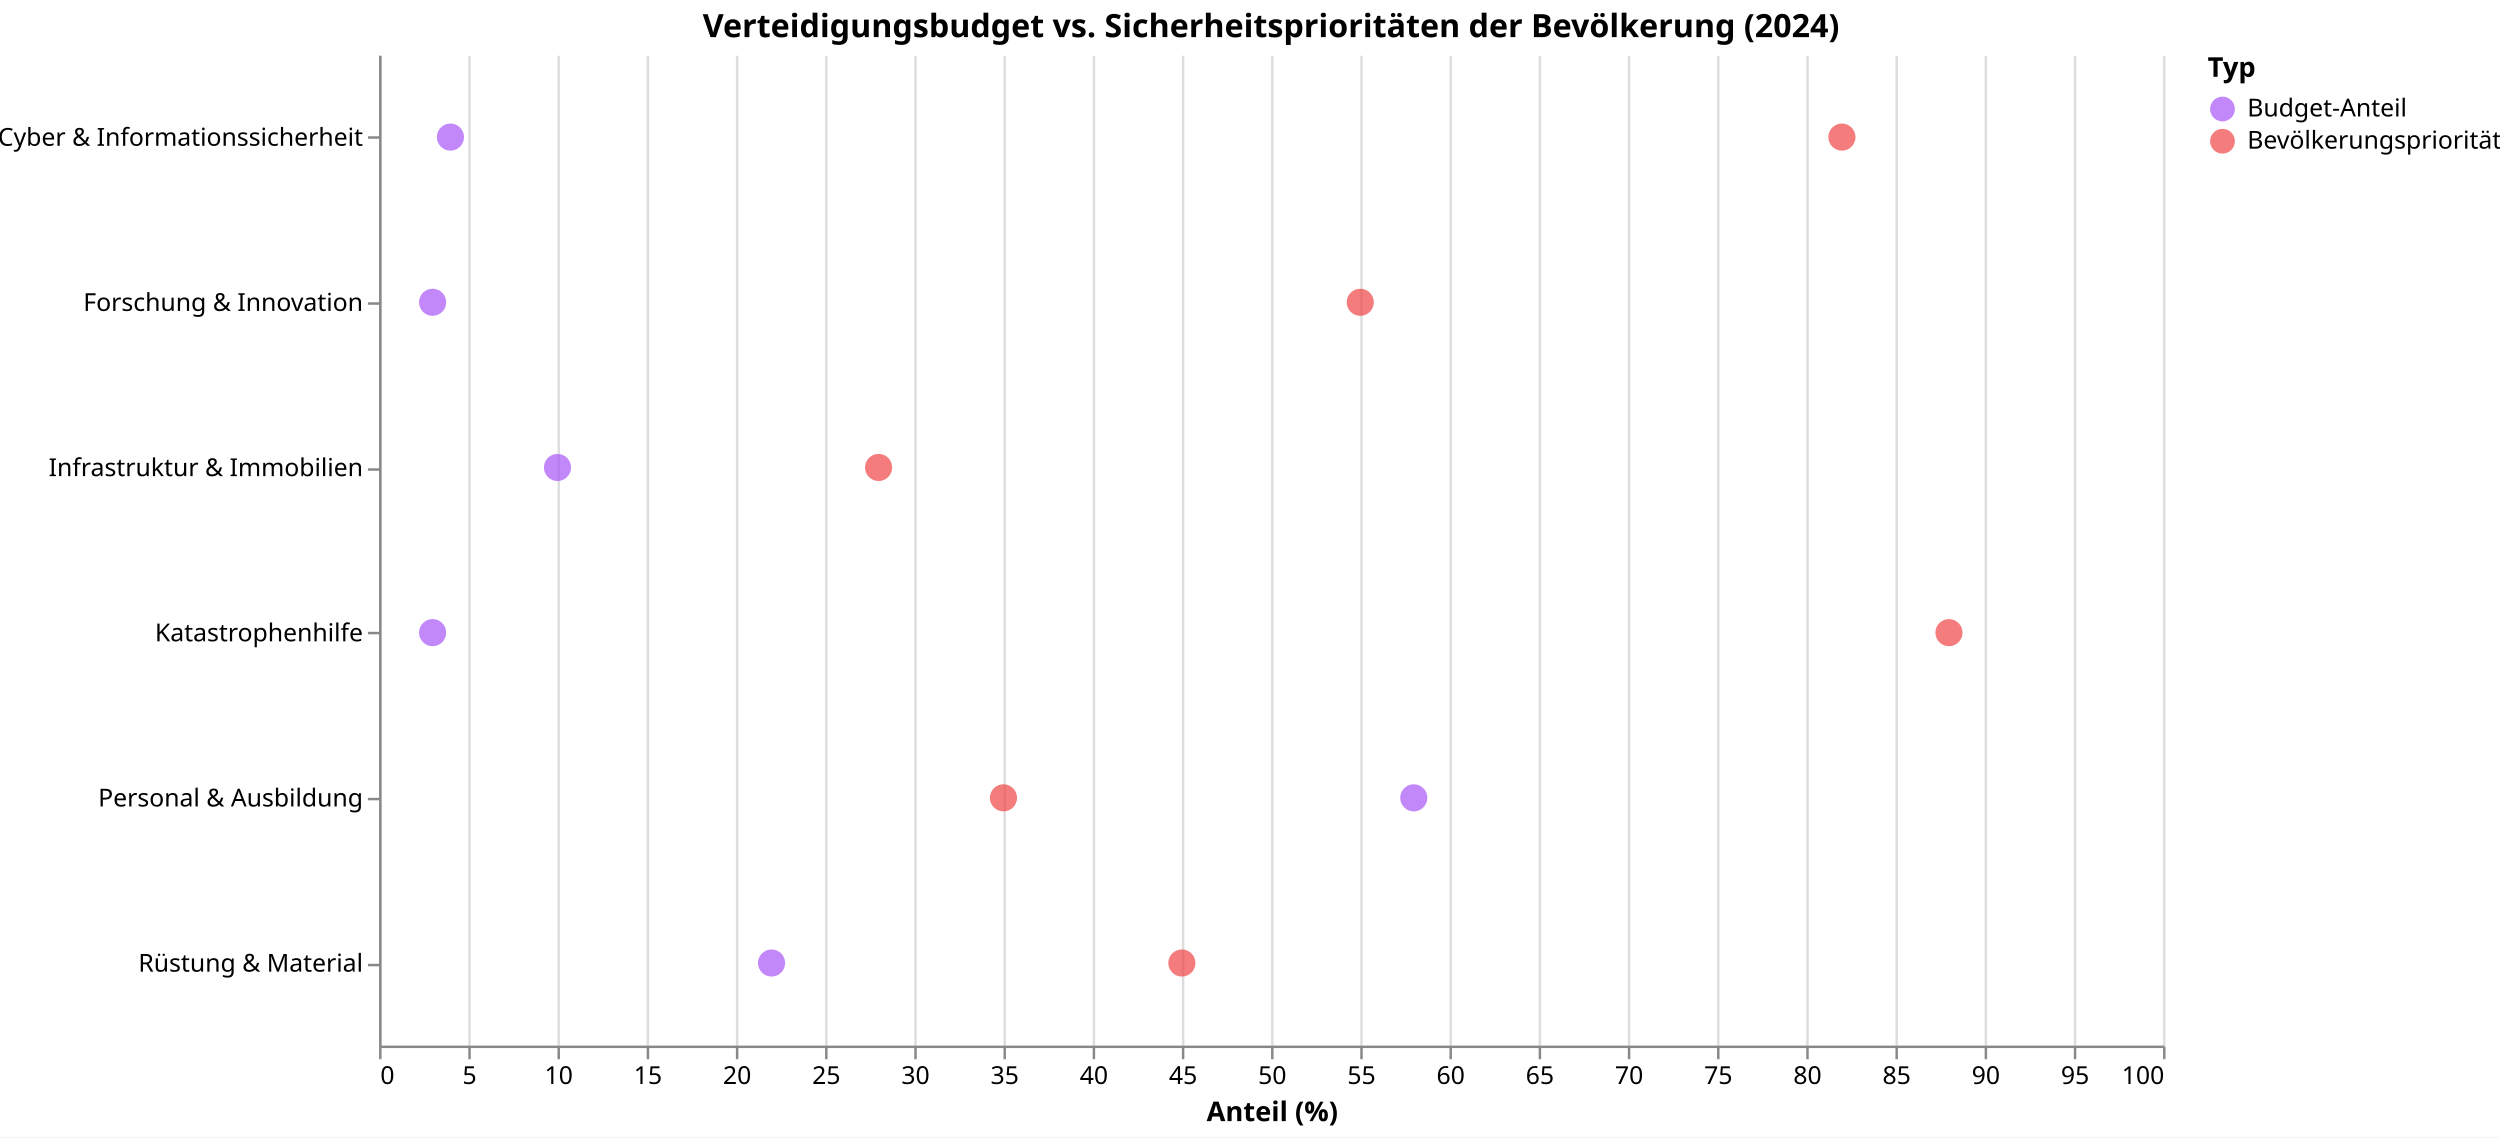
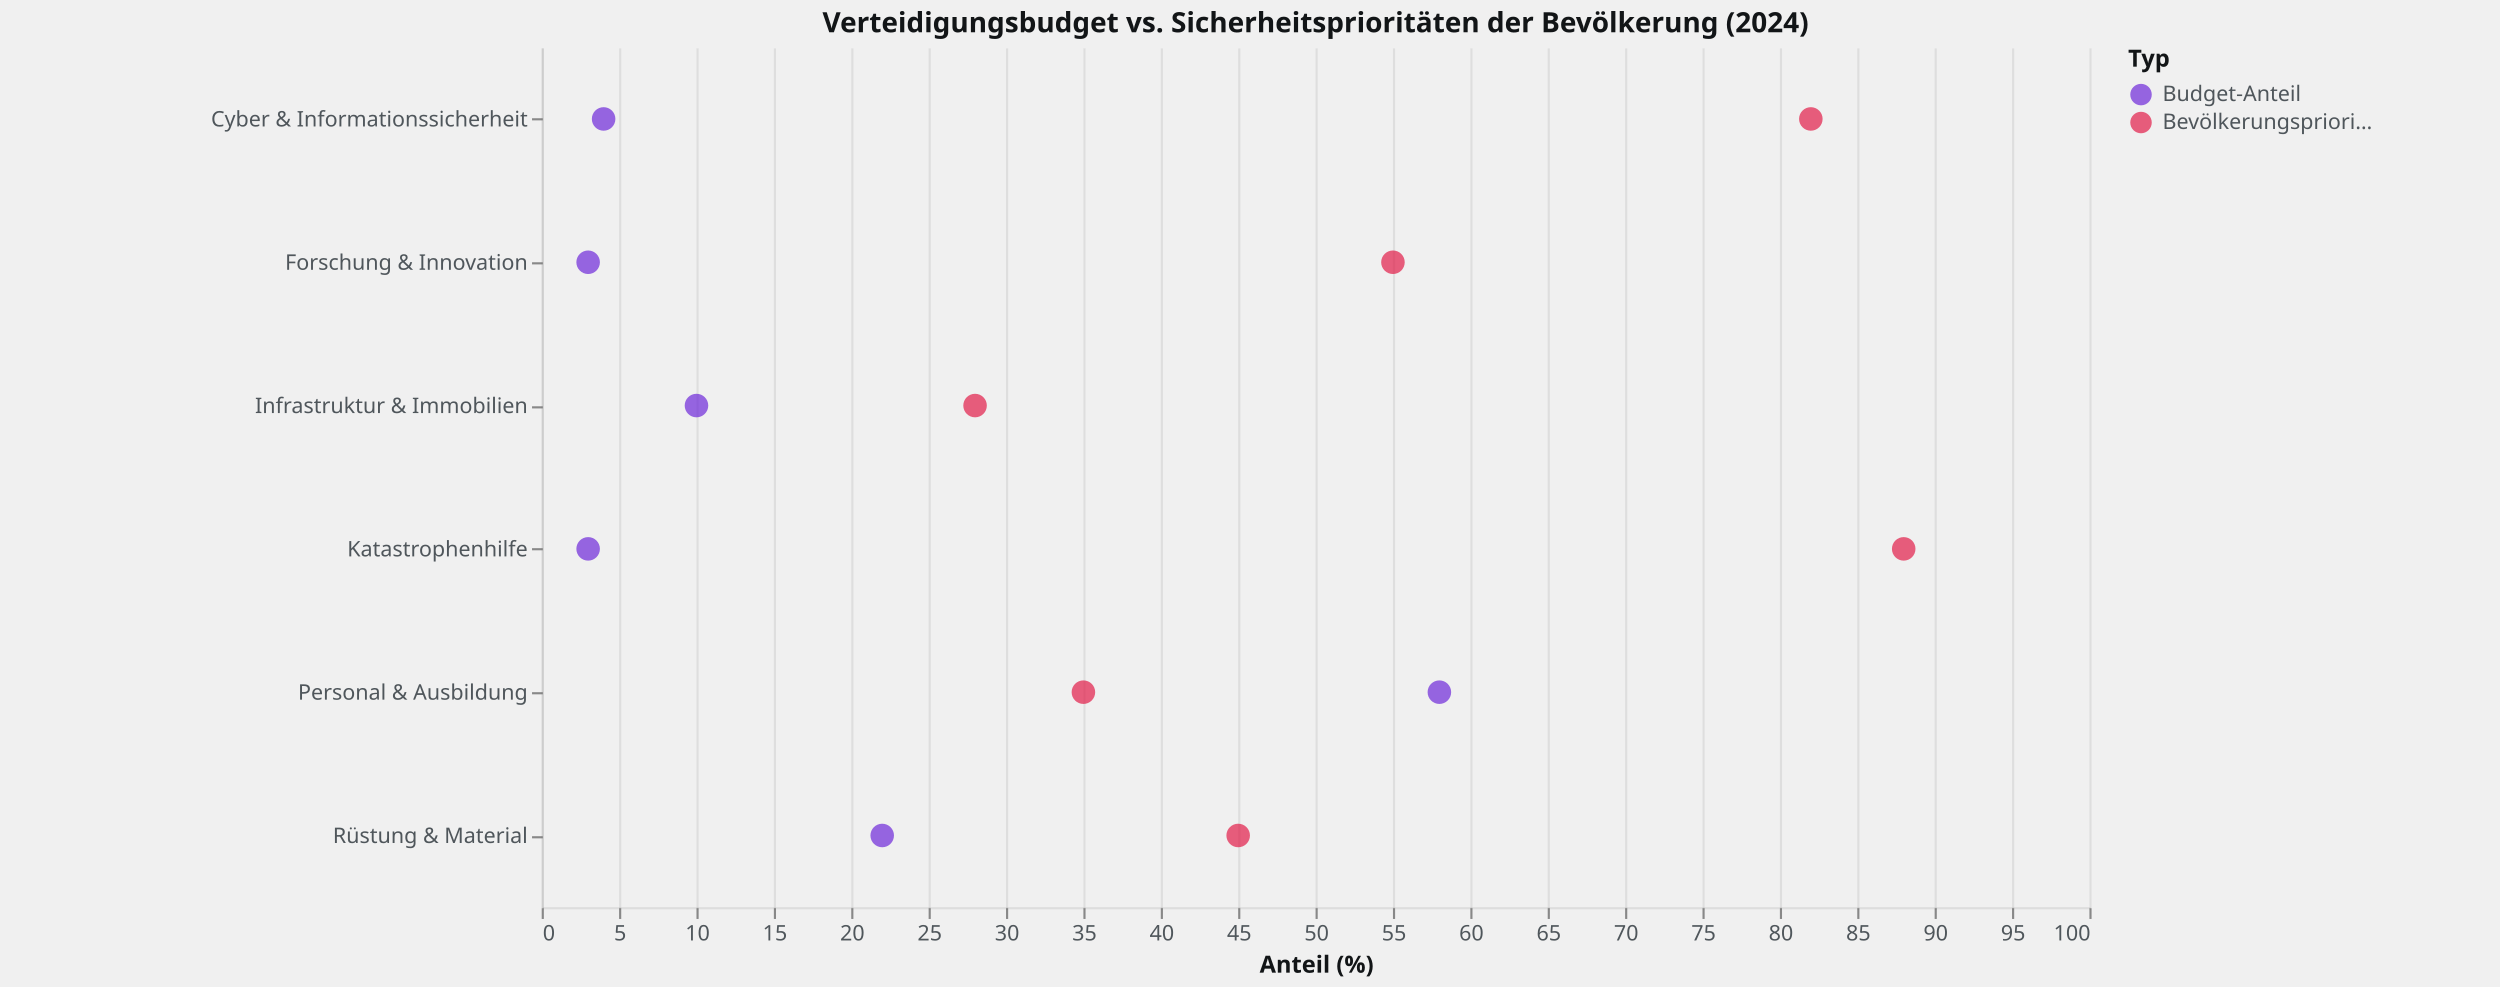
- <svg xmlns="http://www.w3.org/2000/svg" version="1.1" class="marks" width="1009" height="459" viewBox="0 0 1009 459">
-   <rect width="1009" height="459" fill="white" />
-   <g fill="none" stroke-miterlimit="10" transform="translate(153,22)">
+ <svg xmlns="http://www.w3.org/2000/svg" version="1.1" class="marks" width="1163" height="459" viewBox="0 0 1163 459">
+   <g fill="none" stroke-miterlimit="10" transform="translate(252,22)">
    <g class="mark-group role-frame root" role="graphics-object" aria-roledescription="group mark container">
      <g transform="translate(0,0)">
        <path class="background" aria-hidden="true" d="M0.5,0.5h720v400h-720Z" />
        <g>
          <g class="mark-group role-axis" aria-hidden="true">
            <g transform="translate(0.5,400.5)">
              <path class="background" aria-hidden="true" d="M0,0h0v0h0Z" pointer-events="none" />
              <g>
                <g class="mark-rule role-axis-grid" pointer-events="none">
-                   <line transform="translate(0,0)" x2="0" y2="-400" stroke="#ddd" stroke-width="1" opacity="1" />
-                   <line transform="translate(36,0)" x2="0" y2="-400" stroke="#ddd" stroke-width="1" opacity="1" />
-                   <line transform="translate(72,0)" x2="0" y2="-400" stroke="#ddd" stroke-width="1" opacity="1" />
-                   <line transform="translate(108,0)" x2="0" y2="-400" stroke="#ddd" stroke-width="1" opacity="1" />
-                   <line transform="translate(144,0)" x2="0" y2="-400" stroke="#ddd" stroke-width="1" opacity="1" />
-                   <line transform="translate(180,0)" x2="0" y2="-400" stroke="#ddd" stroke-width="1" opacity="1" />
-                   <line transform="translate(216,0)" x2="0" y2="-400" stroke="#ddd" stroke-width="1" opacity="1" />
-                   <line transform="translate(252,0)" x2="0" y2="-400" stroke="#ddd" stroke-width="1" opacity="1" />
-                   <line transform="translate(288,0)" x2="0" y2="-400" stroke="#ddd" stroke-width="1" opacity="1" />
-                   <line transform="translate(324,0)" x2="0" y2="-400" stroke="#ddd" stroke-width="1" opacity="1" />
-                   <line transform="translate(360,0)" x2="0" y2="-400" stroke="#ddd" stroke-width="1" opacity="1" />
-                   <line transform="translate(396,0)" x2="0" y2="-400" stroke="#ddd" stroke-width="1" opacity="1" />
-                   <line transform="translate(432,0)" x2="0" y2="-400" stroke="#ddd" stroke-width="1" opacity="1" />
-                   <line transform="translate(468,0)" x2="0" y2="-400" stroke="#ddd" stroke-width="1" opacity="1" />
-                   <line transform="translate(504,0)" x2="0" y2="-400" stroke="#ddd" stroke-width="1" opacity="1" />
-                   <line transform="translate(540,0)" x2="0" y2="-400" stroke="#ddd" stroke-width="1" opacity="1" />
-                   <line transform="translate(576,0)" x2="0" y2="-400" stroke="#ddd" stroke-width="1" opacity="1" />
-                   <line transform="translate(612,0)" x2="0" y2="-400" stroke="#ddd" stroke-width="1" opacity="1" />
-                   <line transform="translate(648,0)" x2="0" y2="-400" stroke="#ddd" stroke-width="1" opacity="1" />
-                   <line transform="translate(684,0)" x2="0" y2="-400" stroke="#ddd" stroke-width="1" opacity="1" />
-                   <line transform="translate(720,0)" x2="0" y2="-400" stroke="#ddd" stroke-width="1" opacity="1" />
+                   <line transform="translate(0,0)" x2="0" y2="-400" stroke="rgba(18,21,23,0.08)" stroke-width="1" opacity="1" />
+                   <line transform="translate(36,0)" x2="0" y2="-400" stroke="rgba(18,21,23,0.08)" stroke-width="1" opacity="1" />
+                   <line transform="translate(72,0)" x2="0" y2="-400" stroke="rgba(18,21,23,0.08)" stroke-width="1" opacity="1" />
+                   <line transform="translate(108,0)" x2="0" y2="-400" stroke="rgba(18,21,23,0.08)" stroke-width="1" opacity="1" />
+                   <line transform="translate(144,0)" x2="0" y2="-400" stroke="rgba(18,21,23,0.08)" stroke-width="1" opacity="1" />
+                   <line transform="translate(180,0)" x2="0" y2="-400" stroke="rgba(18,21,23,0.08)" stroke-width="1" opacity="1" />
+                   <line transform="translate(216,0)" x2="0" y2="-400" stroke="rgba(18,21,23,0.08)" stroke-width="1" opacity="1" />
+                   <line transform="translate(252,0)" x2="0" y2="-400" stroke="rgba(18,21,23,0.08)" stroke-width="1" opacity="1" />
+                   <line transform="translate(288,0)" x2="0" y2="-400" stroke="rgba(18,21,23,0.08)" stroke-width="1" opacity="1" />
+                   <line transform="translate(324,0)" x2="0" y2="-400" stroke="rgba(18,21,23,0.08)" stroke-width="1" opacity="1" />
+                   <line transform="translate(360,0)" x2="0" y2="-400" stroke="rgba(18,21,23,0.08)" stroke-width="1" opacity="1" />
+                   <line transform="translate(396,0)" x2="0" y2="-400" stroke="rgba(18,21,23,0.08)" stroke-width="1" opacity="1" />
+                   <line transform="translate(432,0)" x2="0" y2="-400" stroke="rgba(18,21,23,0.08)" stroke-width="1" opacity="1" />
+                   <line transform="translate(468,0)" x2="0" y2="-400" stroke="rgba(18,21,23,0.08)" stroke-width="1" opacity="1" />
+                   <line transform="translate(504,0)" x2="0" y2="-400" stroke="rgba(18,21,23,0.08)" stroke-width="1" opacity="1" />
+                   <line transform="translate(540,0)" x2="0" y2="-400" stroke="rgba(18,21,23,0.08)" stroke-width="1" opacity="1" />
+                   <line transform="translate(576,0)" x2="0" y2="-400" stroke="rgba(18,21,23,0.08)" stroke-width="1" opacity="1" />
+                   <line transform="translate(612,0)" x2="0" y2="-400" stroke="rgba(18,21,23,0.08)" stroke-width="1" opacity="1" />
+                   <line transform="translate(648,0)" x2="0" y2="-400" stroke="rgba(18,21,23,0.08)" stroke-width="1" opacity="1" />
+                   <line transform="translate(684,0)" x2="0" y2="-400" stroke="rgba(18,21,23,0.08)" stroke-width="1" opacity="1" />
+                   <line transform="translate(720,0)" x2="0" y2="-400" stroke="rgba(18,21,23,0.08)" stroke-width="1" opacity="1" />
                </g>
              </g>
              <path class="foreground" aria-hidden="true" d="" pointer-events="none" display="none" />
            </g>
          </g>
          <g class="mark-group role-axis" role="graphics-symbol" aria-roledescription="axis" aria-label="X-axis titled 'Anteil (%)' for a linear scale with values from 0 to 100">
            <g transform="translate(0.5,400.5)">
              <path class="background" aria-hidden="true" d="M0,0h0v0h0Z" pointer-events="none" />
              <g>
                <g class="mark-rule role-axis-tick" pointer-events="none">
                  <line transform="translate(0,0)" x2="0" y2="5" stroke="#888" stroke-width="1" opacity="1" />
                  <line transform="translate(36,0)" x2="0" y2="5" stroke="#888" stroke-width="1" opacity="1" />
                  <line transform="translate(72,0)" x2="0" y2="5" stroke="#888" stroke-width="1" opacity="1" />
                  <line transform="translate(108,0)" x2="0" y2="5" stroke="#888" stroke-width="1" opacity="1" />
                  <line transform="translate(144,0)" x2="0" y2="5" stroke="#888" stroke-width="1" opacity="1" />
                  <line transform="translate(180,0)" x2="0" y2="5" stroke="#888" stroke-width="1" opacity="1" />
                  <line transform="translate(216,0)" x2="0" y2="5" stroke="#888" stroke-width="1" opacity="1" />
                  <line transform="translate(252,0)" x2="0" y2="5" stroke="#888" stroke-width="1" opacity="1" />
                  <line transform="translate(288,0)" x2="0" y2="5" stroke="#888" stroke-width="1" opacity="1" />
                  <line transform="translate(324,0)" x2="0" y2="5" stroke="#888" stroke-width="1" opacity="1" />
                  <line transform="translate(360,0)" x2="0" y2="5" stroke="#888" stroke-width="1" opacity="1" />
                  <line transform="translate(396,0)" x2="0" y2="5" stroke="#888" stroke-width="1" opacity="1" />
                  <line transform="translate(432,0)" x2="0" y2="5" stroke="#888" stroke-width="1" opacity="1" />
                  <line transform="translate(468,0)" x2="0" y2="5" stroke="#888" stroke-width="1" opacity="1" />
                  <line transform="translate(504,0)" x2="0" y2="5" stroke="#888" stroke-width="1" opacity="1" />
                  <line transform="translate(540,0)" x2="0" y2="5" stroke="#888" stroke-width="1" opacity="1" />
                  <line transform="translate(576,0)" x2="0" y2="5" stroke="#888" stroke-width="1" opacity="1" />
                  <line transform="translate(612,0)" x2="0" y2="5" stroke="#888" stroke-width="1" opacity="1" />
                  <line transform="translate(648,0)" x2="0" y2="5" stroke="#888" stroke-width="1" opacity="1" />
                  <line transform="translate(684,0)" x2="0" y2="5" stroke="#888" stroke-width="1" opacity="1" />
                  <line transform="translate(720,0)" x2="0" y2="5" stroke="#888" stroke-width="1" opacity="1" />
                </g>
                <g class="mark-text role-axis-label" pointer-events="none">
-                   <text text-anchor="start" transform="translate(0,15)" font-family="Switzer, system-ui, sans-serif" font-size="10px" fill="#000" opacity="1">0</text>
-                   <text text-anchor="middle" transform="translate(36,15)" font-family="Switzer, system-ui, sans-serif" font-size="10px" fill="#000" opacity="1">5</text>
-                   <text text-anchor="middle" transform="translate(72,15)" font-family="Switzer, system-ui, sans-serif" font-size="10px" fill="#000" opacity="1">10</text>
-                   <text text-anchor="middle" transform="translate(108,15)" font-family="Switzer, system-ui, sans-serif" font-size="10px" fill="#000" opacity="1">15</text>
-                   <text text-anchor="middle" transform="translate(144,15)" font-family="Switzer, system-ui, sans-serif" font-size="10px" fill="#000" opacity="1">20</text>
-                   <text text-anchor="middle" transform="translate(180,15)" font-family="Switzer, system-ui, sans-serif" font-size="10px" fill="#000" opacity="1">25</text>
-                   <text text-anchor="middle" transform="translate(216,15)" font-family="Switzer, system-ui, sans-serif" font-size="10px" fill="#000" opacity="1">30</text>
-                   <text text-anchor="middle" transform="translate(252,15)" font-family="Switzer, system-ui, sans-serif" font-size="10px" fill="#000" opacity="1">35</text>
-                   <text text-anchor="middle" transform="translate(288,15)" font-family="Switzer, system-ui, sans-serif" font-size="10px" fill="#000" opacity="1">40</text>
-                   <text text-anchor="middle" transform="translate(324,15)" font-family="Switzer, system-ui, sans-serif" font-size="10px" fill="#000" opacity="1">45</text>
-                   <text text-anchor="middle" transform="translate(360,15)" font-family="Switzer, system-ui, sans-serif" font-size="10px" fill="#000" opacity="1">50</text>
-                   <text text-anchor="middle" transform="translate(396,15)" font-family="Switzer, system-ui, sans-serif" font-size="10px" fill="#000" opacity="1">55</text>
-                   <text text-anchor="middle" transform="translate(432,15)" font-family="Switzer, system-ui, sans-serif" font-size="10px" fill="#000" opacity="1">60</text>
-                   <text text-anchor="middle" transform="translate(468,15)" font-family="Switzer, system-ui, sans-serif" font-size="10px" fill="#000" opacity="1">65</text>
-                   <text text-anchor="middle" transform="translate(504,15)" font-family="Switzer, system-ui, sans-serif" font-size="10px" fill="#000" opacity="1">70</text>
-                   <text text-anchor="middle" transform="translate(540,15)" font-family="Switzer, system-ui, sans-serif" font-size="10px" fill="#000" opacity="1">75</text>
-                   <text text-anchor="middle" transform="translate(576,15)" font-family="Switzer, system-ui, sans-serif" font-size="10px" fill="#000" opacity="1">80</text>
-                   <text text-anchor="middle" transform="translate(612,15)" font-family="Switzer, system-ui, sans-serif" font-size="10px" fill="#000" opacity="1">85</text>
-                   <text text-anchor="middle" transform="translate(648,15)" font-family="Switzer, system-ui, sans-serif" font-size="10px" fill="#000" opacity="1">90</text>
-                   <text text-anchor="middle" transform="translate(684,15)" font-family="Switzer, system-ui, sans-serif" font-size="10px" fill="#000" opacity="1">95</text>
-                   <text text-anchor="end" transform="translate(720,15)" font-family="Switzer, system-ui, sans-serif" font-size="10px" fill="#000" opacity="1">100</text>
+                   <text text-anchor="start" transform="translate(0,15)" font-family="Switzer, system-ui, sans-serif" font-size="10px" fill="#4f565b" opacity="1">0</text>
+                   <text text-anchor="middle" transform="translate(36,15)" font-family="Switzer, system-ui, sans-serif" font-size="10px" fill="#4f565b" opacity="1">5</text>
+                   <text text-anchor="middle" transform="translate(72,15)" font-family="Switzer, system-ui, sans-serif" font-size="10px" fill="#4f565b" opacity="1">10</text>
+                   <text text-anchor="middle" transform="translate(108,15)" font-family="Switzer, system-ui, sans-serif" font-size="10px" fill="#4f565b" opacity="1">15</text>
+                   <text text-anchor="middle" transform="translate(144,15)" font-family="Switzer, system-ui, sans-serif" font-size="10px" fill="#4f565b" opacity="1">20</text>
+                   <text text-anchor="middle" transform="translate(180,15)" font-family="Switzer, system-ui, sans-serif" font-size="10px" fill="#4f565b" opacity="1">25</text>
+                   <text text-anchor="middle" transform="translate(216,15)" font-family="Switzer, system-ui, sans-serif" font-size="10px" fill="#4f565b" opacity="1">30</text>
+                   <text text-anchor="middle" transform="translate(252,15)" font-family="Switzer, system-ui, sans-serif" font-size="10px" fill="#4f565b" opacity="1">35</text>
+                   <text text-anchor="middle" transform="translate(288,15)" font-family="Switzer, system-ui, sans-serif" font-size="10px" fill="#4f565b" opacity="1">40</text>
+                   <text text-anchor="middle" transform="translate(324,15)" font-family="Switzer, system-ui, sans-serif" font-size="10px" fill="#4f565b" opacity="1">45</text>
+                   <text text-anchor="middle" transform="translate(360,15)" font-family="Switzer, system-ui, sans-serif" font-size="10px" fill="#4f565b" opacity="1">50</text>
+                   <text text-anchor="middle" transform="translate(396,15)" font-family="Switzer, system-ui, sans-serif" font-size="10px" fill="#4f565b" opacity="1">55</text>
+                   <text text-anchor="middle" transform="translate(432,15)" font-family="Switzer, system-ui, sans-serif" font-size="10px" fill="#4f565b" opacity="1">60</text>
+                   <text text-anchor="middle" transform="translate(468,15)" font-family="Switzer, system-ui, sans-serif" font-size="10px" fill="#4f565b" opacity="1">65</text>
+                   <text text-anchor="middle" transform="translate(504,15)" font-family="Switzer, system-ui, sans-serif" font-size="10px" fill="#4f565b" opacity="1">70</text>
+                   <text text-anchor="middle" transform="translate(540,15)" font-family="Switzer, system-ui, sans-serif" font-size="10px" fill="#4f565b" opacity="1">75</text>
+                   <text text-anchor="middle" transform="translate(576,15)" font-family="Switzer, system-ui, sans-serif" font-size="10px" fill="#4f565b" opacity="1">80</text>
+                   <text text-anchor="middle" transform="translate(612,15)" font-family="Switzer, system-ui, sans-serif" font-size="10px" fill="#4f565b" opacity="1">85</text>
+                   <text text-anchor="middle" transform="translate(648,15)" font-family="Switzer, system-ui, sans-serif" font-size="10px" fill="#4f565b" opacity="1">90</text>
+                   <text text-anchor="middle" transform="translate(684,15)" font-family="Switzer, system-ui, sans-serif" font-size="10px" fill="#4f565b" opacity="1">95</text>
+                   <text text-anchor="end" transform="translate(720,15)" font-family="Switzer, system-ui, sans-serif" font-size="10px" fill="#4f565b" opacity="1">100</text>
                </g>
                <g class="mark-rule role-axis-domain" pointer-events="none">
-                   <line transform="translate(0,0)" x2="720" y2="0" stroke="#888" stroke-width="1" opacity="1" />
+                   <line transform="translate(0,0)" x2="720" y2="0" stroke="rgba(0,0,0,0.08)" stroke-width="1" opacity="1" />
                </g>
                <g class="mark-text role-axis-title" pointer-events="none">
-                   <text text-anchor="middle" transform="translate(360,30)" font-family="Switzer, system-ui, sans-serif" font-size="11px" font-weight="bold" fill="#000" opacity="1">Anteil (%)</text>
+                   <text text-anchor="middle" transform="translate(360,30)" font-family="Switzer, system-ui, sans-serif" font-size="11px" font-weight="bold" fill="#121517" opacity="1">Anteil (%)</text>
                </g>
              </g>
              <path class="foreground" aria-hidden="true" d="" pointer-events="none" display="none" />
            </g>
          </g>
          <g class="mark-group role-axis" role="graphics-symbol" aria-roledescription="axis" aria-label="Y-axis for a discrete scale with 6 values: Cyber &amp; Informationssicherheit, Forschung &amp; Innovation, Infrastruktur &amp; Immobilien, Katastrophenhilfe, Personal &amp; Ausbildung, Rüstung &amp; Material">
            <g transform="translate(0.5,0.5)">
              <path class="background" aria-hidden="true" d="M0,0h0v0h0Z" pointer-events="none" />
              <g>
                <g class="mark-rule role-axis-tick" pointer-events="none">
                  <line transform="translate(0,33)" x2="-5" y2="0" stroke="#888" stroke-width="1" opacity="1" />
                  <line transform="translate(0,100)" x2="-5" y2="0" stroke="#888" stroke-width="1" opacity="1" />
                  <line transform="translate(0,167)" x2="-5" y2="0" stroke="#888" stroke-width="1" opacity="1" />
                  <line transform="translate(0,233)" x2="-5" y2="0" stroke="#888" stroke-width="1" opacity="1" />
                  <line transform="translate(0,300)" x2="-5" y2="0" stroke="#888" stroke-width="1" opacity="1" />
                  <line transform="translate(0,367)" x2="-5" y2="0" stroke="#888" stroke-width="1" opacity="1" />
                </g>
                <g class="mark-text role-axis-label" pointer-events="none">
-                   <text text-anchor="end" transform="translate(-7,36.33333)" font-family="Switzer, system-ui, sans-serif" font-size="10px" fill="#000" opacity="1">Cyber &amp; Informationssicherheit</text>
-                   <text text-anchor="end" transform="translate(-7,103)" font-family="Switzer, system-ui, sans-serif" font-size="10px" fill="#000" opacity="1">Forschung &amp; Innovation</text>
-                   <text text-anchor="end" transform="translate(-7,169.6667)" font-family="Switzer, system-ui, sans-serif" font-size="10px" fill="#000" opacity="1">Infrastruktur &amp; Immobilien</text>
-                   <text text-anchor="end" transform="translate(-7,236.3333)" font-family="Switzer, system-ui, sans-serif" font-size="10px" fill="#000" opacity="1">Katastrophenhilfe</text>
-                   <text text-anchor="end" transform="translate(-7,303)" font-family="Switzer, system-ui, sans-serif" font-size="10px" fill="#000" opacity="1">Personal &amp; Ausbildung</text>
-                   <text text-anchor="end" transform="translate(-7,369.6667)" font-family="Switzer, system-ui, sans-serif" font-size="10px" fill="#000" opacity="1">Rüstung &amp; Material</text>
+                   <text text-anchor="end" transform="translate(-7,36.33333)" font-family="Switzer, system-ui, sans-serif" font-size="10px" fill="#4f565b" opacity="1">Cyber &amp; Informationssicherheit</text>
+                   <text text-anchor="end" transform="translate(-7,103)" font-family="Switzer, system-ui, sans-serif" font-size="10px" fill="#4f565b" opacity="1">Forschung &amp; Innovation</text>
+                   <text text-anchor="end" transform="translate(-7,169.6667)" font-family="Switzer, system-ui, sans-serif" font-size="10px" fill="#4f565b" opacity="1">Infrastruktur &amp; Immobilien</text>
+                   <text text-anchor="end" transform="translate(-7,236.3333)" font-family="Switzer, system-ui, sans-serif" font-size="10px" fill="#4f565b" opacity="1">Katastrophenhilfe</text>
+                   <text text-anchor="end" transform="translate(-7,303)" font-family="Switzer, system-ui, sans-serif" font-size="10px" fill="#4f565b" opacity="1">Personal &amp; Ausbildung</text>
+                   <text text-anchor="end" transform="translate(-7,369.6667)" font-family="Switzer, system-ui, sans-serif" font-size="10px" fill="#4f565b" opacity="1">Rüstung &amp; Material</text>
                </g>
                <g class="mark-rule role-axis-domain" pointer-events="none">
-                   <line transform="translate(0,0)" x2="0" y2="400" stroke="#888" stroke-width="1" opacity="1" />
+                   <line transform="translate(0,0)" x2="0" y2="400" stroke="rgba(0,0,0,0.08)" stroke-width="1" opacity="1" />
                </g>
              </g>
              <path class="foreground" aria-hidden="true" d="" pointer-events="none" display="none" />
            </g>
          </g>
          <g class="mark-symbol role-mark marks" role="graphics-object" aria-roledescription="symbol mark container">
-             <path aria-label="Anteil (%): 58; Bereich: Personal &amp; Ausbildung; Typ: Budget-Anteil" role="graphics-symbol" aria-roledescription="point" transform="translate(417.6,300)" d="M5.477,0A5.477,5.477,0,1,1,-5.477,0A5.477,5.477,0,1,1,5.477,0" fill="#a855f7" stroke-width="2" opacity="0.7" />
-             <path aria-label="Anteil (%): 35; Bereich: Personal &amp; Ausbildung; Typ: Bevölkerungspriorität" role="graphics-symbol" aria-roledescription="point" transform="translate(252,300)" d="M5.477,0A5.477,5.477,0,1,1,-5.477,0A5.477,5.477,0,1,1,5.477,0" fill="#ef4444" stroke-width="2" opacity="0.7" />
-             <path aria-label="Anteil (%): 4; Bereich: Cyber &amp; Informationssicherheit; Typ: Budget-Anteil" role="graphics-symbol" aria-roledescription="point" transform="translate(28.8,33.33333)" d="M5.477,0A5.477,5.477,0,1,1,-5.477,0A5.477,5.477,0,1,1,5.477,0" fill="#a855f7" stroke-width="2" opacity="0.7" />
-             <path aria-label="Anteil (%): 82; Bereich: Cyber &amp; Informationssicherheit; Typ: Bevölkerungspriorität" role="graphics-symbol" aria-roledescription="point" transform="translate(590.4,33.33333)" d="M5.477,0A5.477,5.477,0,1,1,-5.477,0A5.477,5.477,0,1,1,5.477,0" fill="#ef4444" stroke-width="2" opacity="0.7" />
-             <path aria-label="Anteil (%): 22; Bereich: Rüstung &amp; Material; Typ: Budget-Anteil" role="graphics-symbol" aria-roledescription="point" transform="translate(158.4,366.6667)" d="M5.477,0A5.477,5.477,0,1,1,-5.477,0A5.477,5.477,0,1,1,5.477,0" fill="#a855f7" stroke-width="2" opacity="0.7" />
-             <path aria-label="Anteil (%): 45; Bereich: Rüstung &amp; Material; Typ: Bevölkerungspriorität" role="graphics-symbol" aria-roledescription="point" transform="translate(324,366.6667)" d="M5.477,0A5.477,5.477,0,1,1,-5.477,0A5.477,5.477,0,1,1,5.477,0" fill="#ef4444" stroke-width="2" opacity="0.7" />
-             <path aria-label="Anteil (%): 10; Bereich: Infrastruktur &amp; Immobilien; Typ: Budget-Anteil" role="graphics-symbol" aria-roledescription="point" transform="translate(72,166.6667)" d="M5.477,0A5.477,5.477,0,1,1,-5.477,0A5.477,5.477,0,1,1,5.477,0" fill="#a855f7" stroke-width="2" opacity="0.7" />
-             <path aria-label="Anteil (%): 28; Bereich: Infrastruktur &amp; Immobilien; Typ: Bevölkerungspriorität" role="graphics-symbol" aria-roledescription="point" transform="translate(201.6,166.6667)" d="M5.477,0A5.477,5.477,0,1,1,-5.477,0A5.477,5.477,0,1,1,5.477,0" fill="#ef4444" stroke-width="2" opacity="0.7" />
-             <path aria-label="Anteil (%): 3; Bereich: Katastrophenhilfe; Typ: Budget-Anteil" role="graphics-symbol" aria-roledescription="point" transform="translate(21.6,233.3333)" d="M5.477,0A5.477,5.477,0,1,1,-5.477,0A5.477,5.477,0,1,1,5.477,0" fill="#a855f7" stroke-width="2" opacity="0.7" />
-             <path aria-label="Anteil (%): 88; Bereich: Katastrophenhilfe; Typ: Bevölkerungspriorität" role="graphics-symbol" aria-roledescription="point" transform="translate(633.6,233.3333)" d="M5.477,0A5.477,5.477,0,1,1,-5.477,0A5.477,5.477,0,1,1,5.477,0" fill="#ef4444" stroke-width="2" opacity="0.7" />
-             <path aria-label="Anteil (%): 3; Bereich: Forschung &amp; Innovation; Typ: Budget-Anteil" role="graphics-symbol" aria-roledescription="point" transform="translate(21.6,100)" d="M5.477,0A5.477,5.477,0,1,1,-5.477,0A5.477,5.477,0,1,1,5.477,0" fill="#a855f7" stroke-width="2" opacity="0.7" />
-             <path aria-label="Anteil (%): 55; Bereich: Forschung &amp; Innovation; Typ: Bevölkerungspriorität" role="graphics-symbol" aria-roledescription="point" transform="translate(396,100)" d="M5.477,0A5.477,5.477,0,1,1,-5.477,0A5.477,5.477,0,1,1,5.477,0" fill="#ef4444" stroke-width="2" opacity="0.7" />
+             <path aria-label="Anteil (%): 58; Bereich: Personal &amp; Ausbildung; Typ: Budget-Anteil" role="graphics-symbol" aria-roledescription="point" transform="translate(417.6,300)" d="M5.477,0A5.477,5.477,0,1,1,-5.477,0A5.477,5.477,0,1,1,5.477,0" fill="#6d28d9" stroke-width="2" opacity="0.7" />
+             <path aria-label="Anteil (%): 35; Bereich: Personal &amp; Ausbildung; Typ: Bevölkerungspriorität" role="graphics-symbol" aria-roledescription="point" transform="translate(252,300)" d="M5.477,0A5.477,5.477,0,1,1,-5.477,0A5.477,5.477,0,1,1,5.477,0" fill="#e11d48" stroke-width="2" opacity="0.7" />
+             <path aria-label="Anteil (%): 4; Bereich: Cyber &amp; Informationssicherheit; Typ: Budget-Anteil" role="graphics-symbol" aria-roledescription="point" transform="translate(28.8,33.33333)" d="M5.477,0A5.477,5.477,0,1,1,-5.477,0A5.477,5.477,0,1,1,5.477,0" fill="#6d28d9" stroke-width="2" opacity="0.7" />
+             <path aria-label="Anteil (%): 82; Bereich: Cyber &amp; Informationssicherheit; Typ: Bevölkerungspriorität" role="graphics-symbol" aria-roledescription="point" transform="translate(590.4,33.33333)" d="M5.477,0A5.477,5.477,0,1,1,-5.477,0A5.477,5.477,0,1,1,5.477,0" fill="#e11d48" stroke-width="2" opacity="0.7" />
+             <path aria-label="Anteil (%): 22; Bereich: Rüstung &amp; Material; Typ: Budget-Anteil" role="graphics-symbol" aria-roledescription="point" transform="translate(158.4,366.6667)" d="M5.477,0A5.477,5.477,0,1,1,-5.477,0A5.477,5.477,0,1,1,5.477,0" fill="#6d28d9" stroke-width="2" opacity="0.7" />
+             <path aria-label="Anteil (%): 45; Bereich: Rüstung &amp; Material; Typ: Bevölkerungspriorität" role="graphics-symbol" aria-roledescription="point" transform="translate(324,366.6667)" d="M5.477,0A5.477,5.477,0,1,1,-5.477,0A5.477,5.477,0,1,1,5.477,0" fill="#e11d48" stroke-width="2" opacity="0.7" />
+             <path aria-label="Anteil (%): 10; Bereich: Infrastruktur &amp; Immobilien; Typ: Budget-Anteil" role="graphics-symbol" aria-roledescription="point" transform="translate(72,166.6667)" d="M5.477,0A5.477,5.477,0,1,1,-5.477,0A5.477,5.477,0,1,1,5.477,0" fill="#6d28d9" stroke-width="2" opacity="0.7" />
+             <path aria-label="Anteil (%): 28; Bereich: Infrastruktur &amp; Immobilien; Typ: Bevölkerungspriorität" role="graphics-symbol" aria-roledescription="point" transform="translate(201.6,166.6667)" d="M5.477,0A5.477,5.477,0,1,1,-5.477,0A5.477,5.477,0,1,1,5.477,0" fill="#e11d48" stroke-width="2" opacity="0.7" />
+             <path aria-label="Anteil (%): 3; Bereich: Katastrophenhilfe; Typ: Budget-Anteil" role="graphics-symbol" aria-roledescription="point" transform="translate(21.6,233.3333)" d="M5.477,0A5.477,5.477,0,1,1,-5.477,0A5.477,5.477,0,1,1,5.477,0" fill="#6d28d9" stroke-width="2" opacity="0.7" />
+             <path aria-label="Anteil (%): 88; Bereich: Katastrophenhilfe; Typ: Bevölkerungspriorität" role="graphics-symbol" aria-roledescription="point" transform="translate(633.6,233.3333)" d="M5.477,0A5.477,5.477,0,1,1,-5.477,0A5.477,5.477,0,1,1,5.477,0" fill="#e11d48" stroke-width="2" opacity="0.7" />
+             <path aria-label="Anteil (%): 3; Bereich: Forschung &amp; Innovation; Typ: Budget-Anteil" role="graphics-symbol" aria-roledescription="point" transform="translate(21.6,100)" d="M5.477,0A5.477,5.477,0,1,1,-5.477,0A5.477,5.477,0,1,1,5.477,0" fill="#6d28d9" stroke-width="2" opacity="0.7" />
+             <path aria-label="Anteil (%): 55; Bereich: Forschung &amp; Innovation; Typ: Bevölkerungspriorität" role="graphics-symbol" aria-roledescription="point" transform="translate(396,100)" d="M5.477,0A5.477,5.477,0,1,1,-5.477,0A5.477,5.477,0,1,1,5.477,0" fill="#e11d48" stroke-width="2" opacity="0.7" />
          </g>
          <g class="mark-group role-legend" role="graphics-symbol" aria-roledescription="legend" aria-label="Symbol legend titled 'Typ' for fill color with 2 values: Budget-Anteil, Bevölkerungspriorität">
            <g transform="translate(738,0)">
-               <path class="background" aria-hidden="true" d="M0,0h113v40h-113Z" pointer-events="none" />
+               <path class="background" aria-hidden="true" d="M0,0h168v40h-168Z" pointer-events="none" />
              <g>
                <g class="mark-group role-legend-entry">
                  <g transform="translate(0,16)">
                    <path class="background" aria-hidden="true" d="M0,0h0v0h0Z" pointer-events="none" />
                    <g>
                      <g class="mark-group role-scope" role="graphics-object" aria-roledescription="group mark container">
                        <g transform="translate(0,0)">
-                           <path class="background" aria-hidden="true" d="M0,0h112.82v11h-112.82Z" pointer-events="none" opacity="1" />
+                           <path class="background" aria-hidden="true" d="M0,0h168v11h-168Z" pointer-events="none" opacity="1" />
                          <g>
                            <g class="mark-symbol role-legend-symbol" pointer-events="none">
-                               <path transform="translate(6,6)" d="M5,0A5,5,0,1,1,-5,0A5,5,0,1,1,5,0" fill="#a855f7" stroke-width="1.5" opacity="0.7" />
+                               <path transform="translate(6,6)" d="M5,0A5,5,0,1,1,-5,0A5,5,0,1,1,5,0" fill="#6d28d9" stroke-width="1.5" opacity="0.7" />
                            </g>
                            <g class="mark-text role-legend-label" pointer-events="none">
-                               <text text-anchor="start" transform="translate(16,9)" font-family="Switzer, system-ui, sans-serif" font-size="10px" fill="#000" opacity="1">Budget-Anteil</text>
+                               <text text-anchor="start" transform="translate(16,9)" font-family="Switzer, system-ui, sans-serif" font-size="10px" fill="#4f565b" opacity="1">Budget-Anteil</text>
                            </g>
                          </g>
                          <path class="foreground" aria-hidden="true" d="" pointer-events="none" display="none" />
                        </g>
                        <g transform="translate(0,13)">
-                           <path class="background" aria-hidden="true" d="M0,0h112.82v11h-112.82Z" pointer-events="none" opacity="1" />
+                           <path class="background" aria-hidden="true" d="M0,0h168v11h-168Z" pointer-events="none" opacity="1" />
                          <g>
                            <g class="mark-symbol role-legend-symbol" pointer-events="none">
-                               <path transform="translate(6,6)" d="M5,0A5,5,0,1,1,-5,0A5,5,0,1,1,5,0" fill="#ef4444" stroke-width="1.5" opacity="0.7" />
+                               <path transform="translate(6,6)" d="M5,0A5,5,0,1,1,-5,0A5,5,0,1,1,5,0" fill="#e11d48" stroke-width="1.5" opacity="0.7" />
                            </g>
                            <g class="mark-text role-legend-label" pointer-events="none">
-                               <text text-anchor="start" transform="translate(16,9)" font-family="Switzer, system-ui, sans-serif" font-size="10px" fill="#000" opacity="1">Bevölkerungspriorität</text>
+                               <text text-anchor="start" transform="translate(16,9)" font-family="Switzer, system-ui, sans-serif" font-size="10px" fill="#4f565b" opacity="1">Bevölkerungspriori…</text>
                            </g>
                          </g>
                          <path class="foreground" aria-hidden="true" d="" pointer-events="none" display="none" />
                        </g>
                      </g>
                    </g>
                    <path class="foreground" aria-hidden="true" d="" pointer-events="none" display="none" />
                  </g>
                </g>
                <g class="mark-text role-legend-title" pointer-events="none">
-                   <text text-anchor="start" transform="translate(0,9)" font-family="Switzer, system-ui, sans-serif" font-size="11px" font-weight="bold" fill="#000" opacity="1">Typ</text>
+                   <text text-anchor="start" transform="translate(0,9)" font-family="Switzer, system-ui, sans-serif" font-size="11px" font-weight="bold" fill="#121517" opacity="1">Typ</text>
                </g>
              </g>
              <path class="foreground" aria-hidden="true" d="" pointer-events="none" display="none" />
            </g>
          </g>
          <g class="mark-group role-title">
            <g transform="translate(360,-17)">
              <path class="background" aria-hidden="true" d="M0,0h0v0h0Z" pointer-events="none" />
              <g>
                <g class="mark-text role-title-text" role="graphics-symbol" aria-roledescription="title" aria-label="Title text 'Verteidigungsbudget vs. Sicherheitsprioritäten der Bevölkerung (2024)'" pointer-events="none">
-                   <text text-anchor="middle" transform="translate(0,10)" font-family="Switzer, system-ui, sans-serif" font-size="13px" font-weight="bold" fill="#000" opacity="1">Verteidigungsbudget vs. Sicherheitsprioritäten der Bevölkerung (2024)</text>
+                   <text text-anchor="middle" transform="translate(0,10)" font-family="Switzer, system-ui, sans-serif" font-size="13px" font-weight="bold" fill="#121517" opacity="1">Verteidigungsbudget vs. Sicherheitsprioritäten der Bevölkerung (2024)</text>
                </g>
              </g>
              <path class="foreground" aria-hidden="true" d="" pointer-events="none" display="none" />
            </g>
          </g>
        </g>
        <path class="foreground" aria-hidden="true" d="" display="none" />
      </g>
    </g>
  </g>
</svg>
